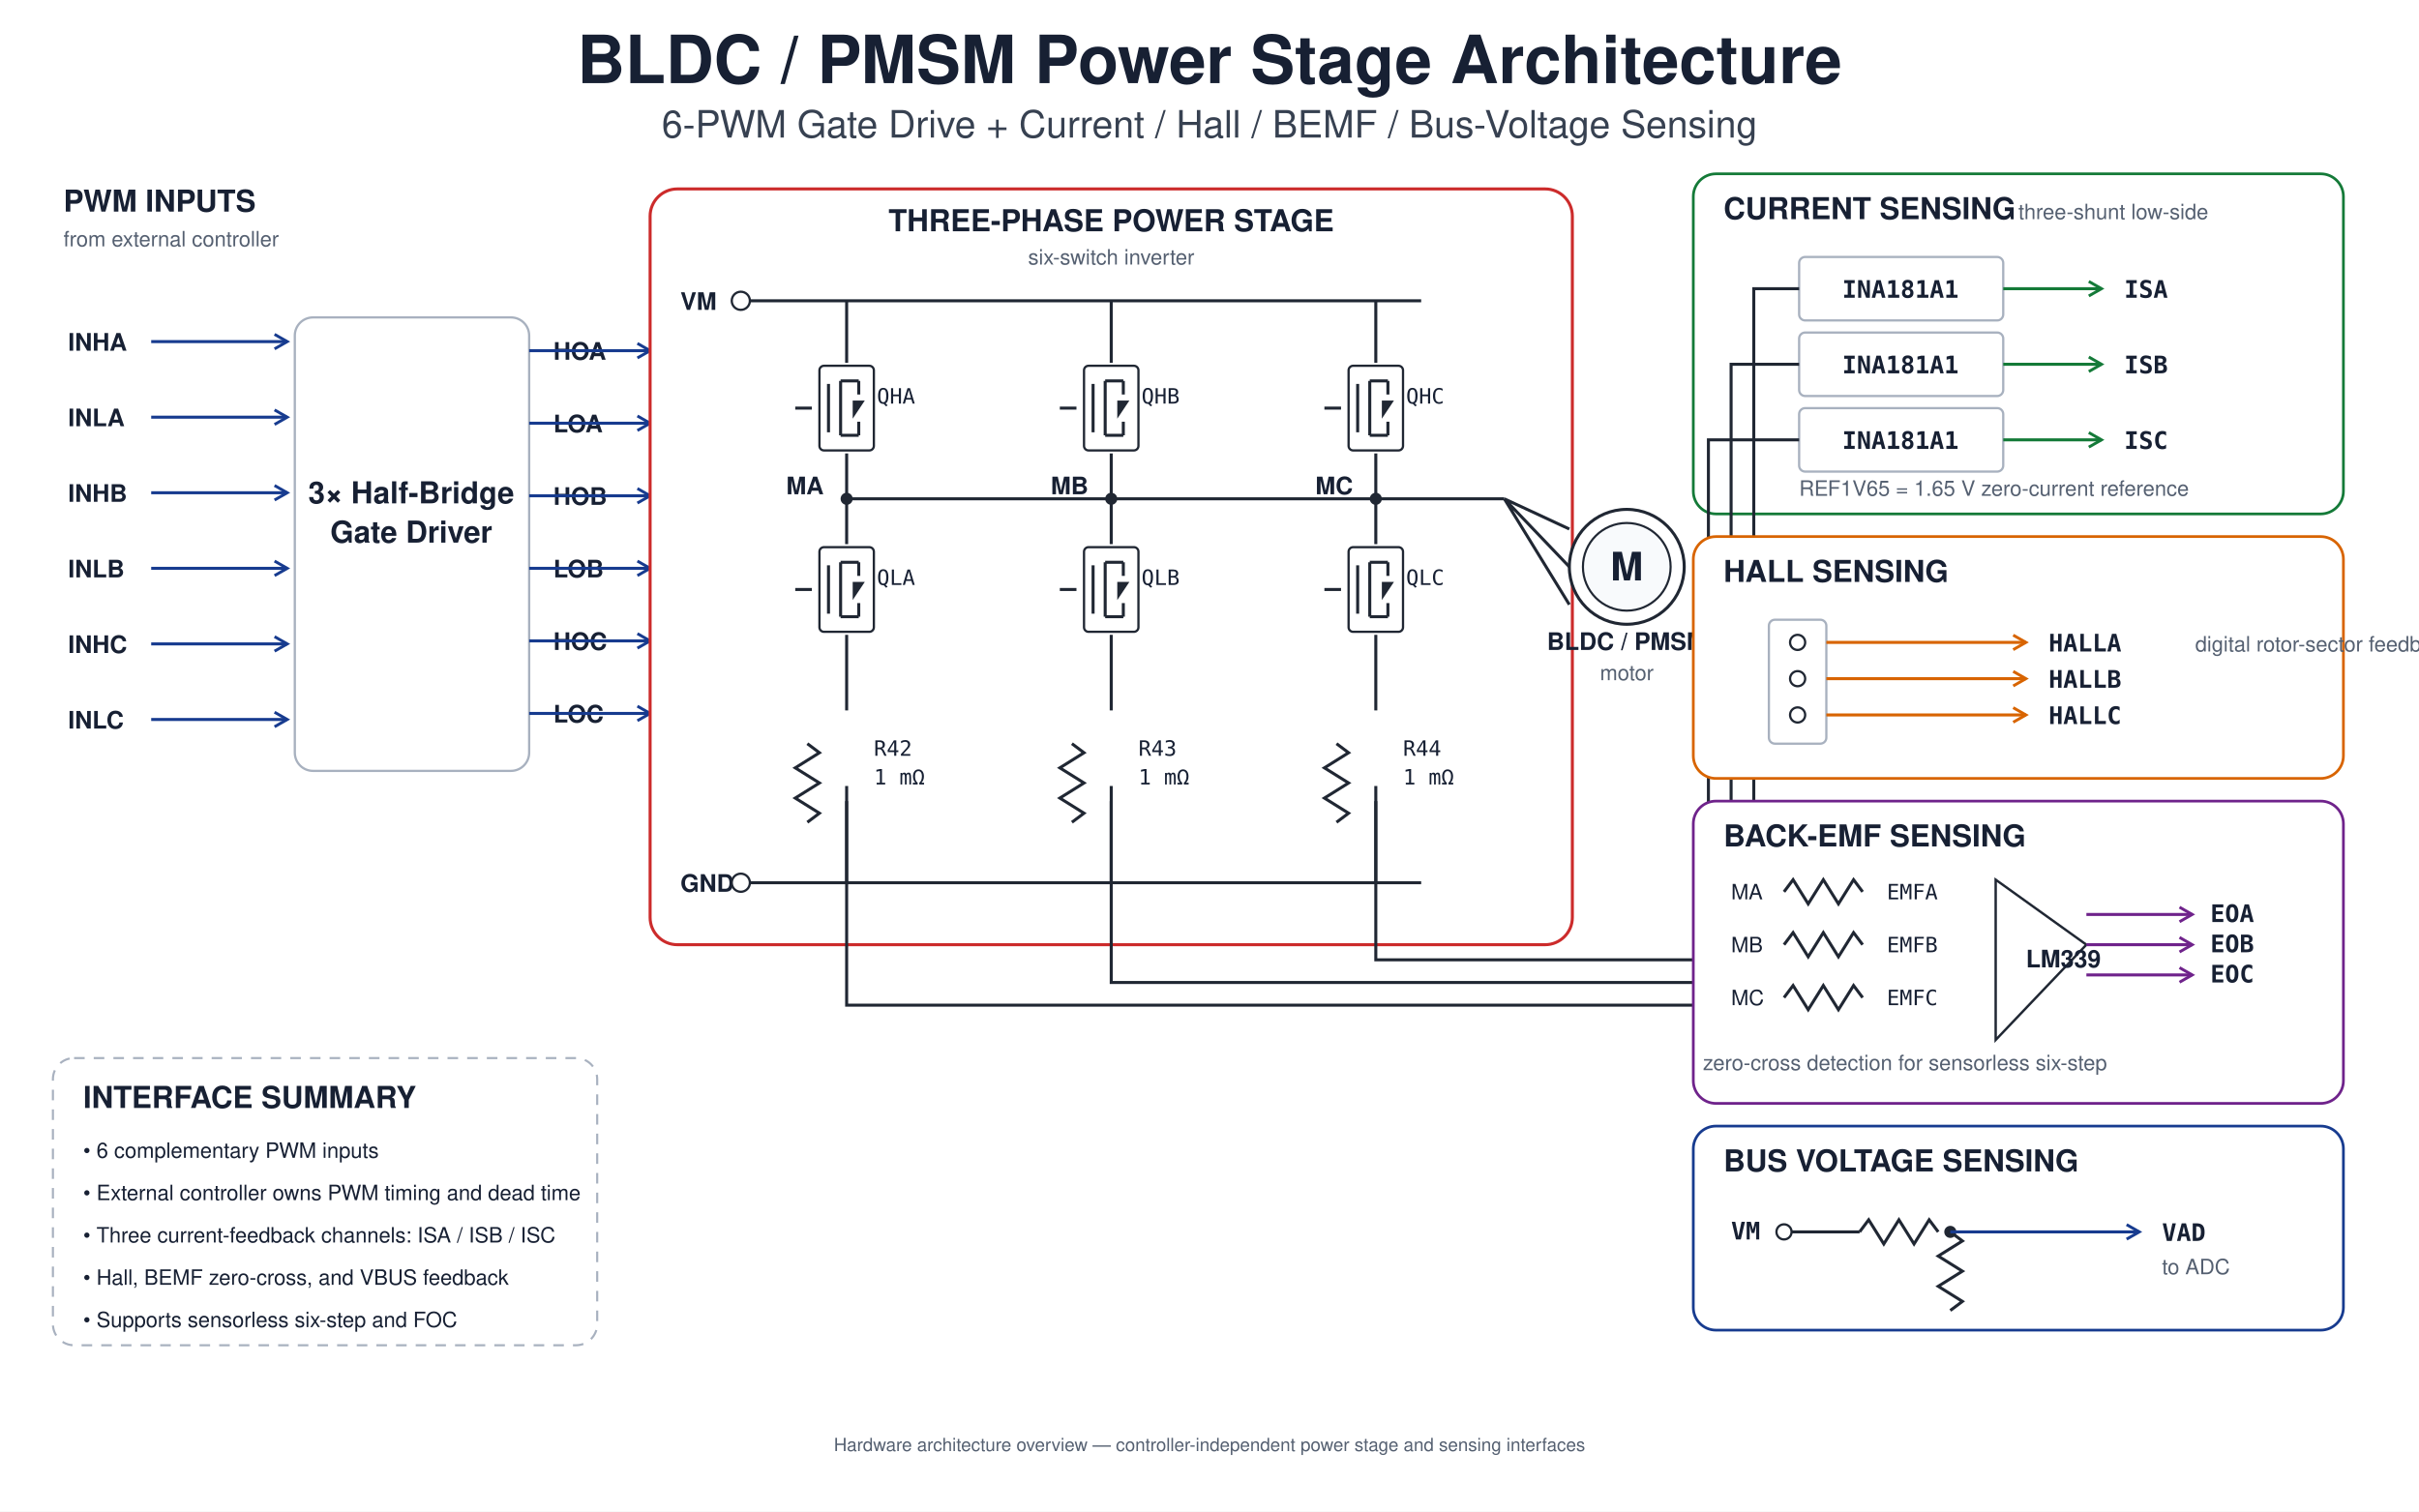
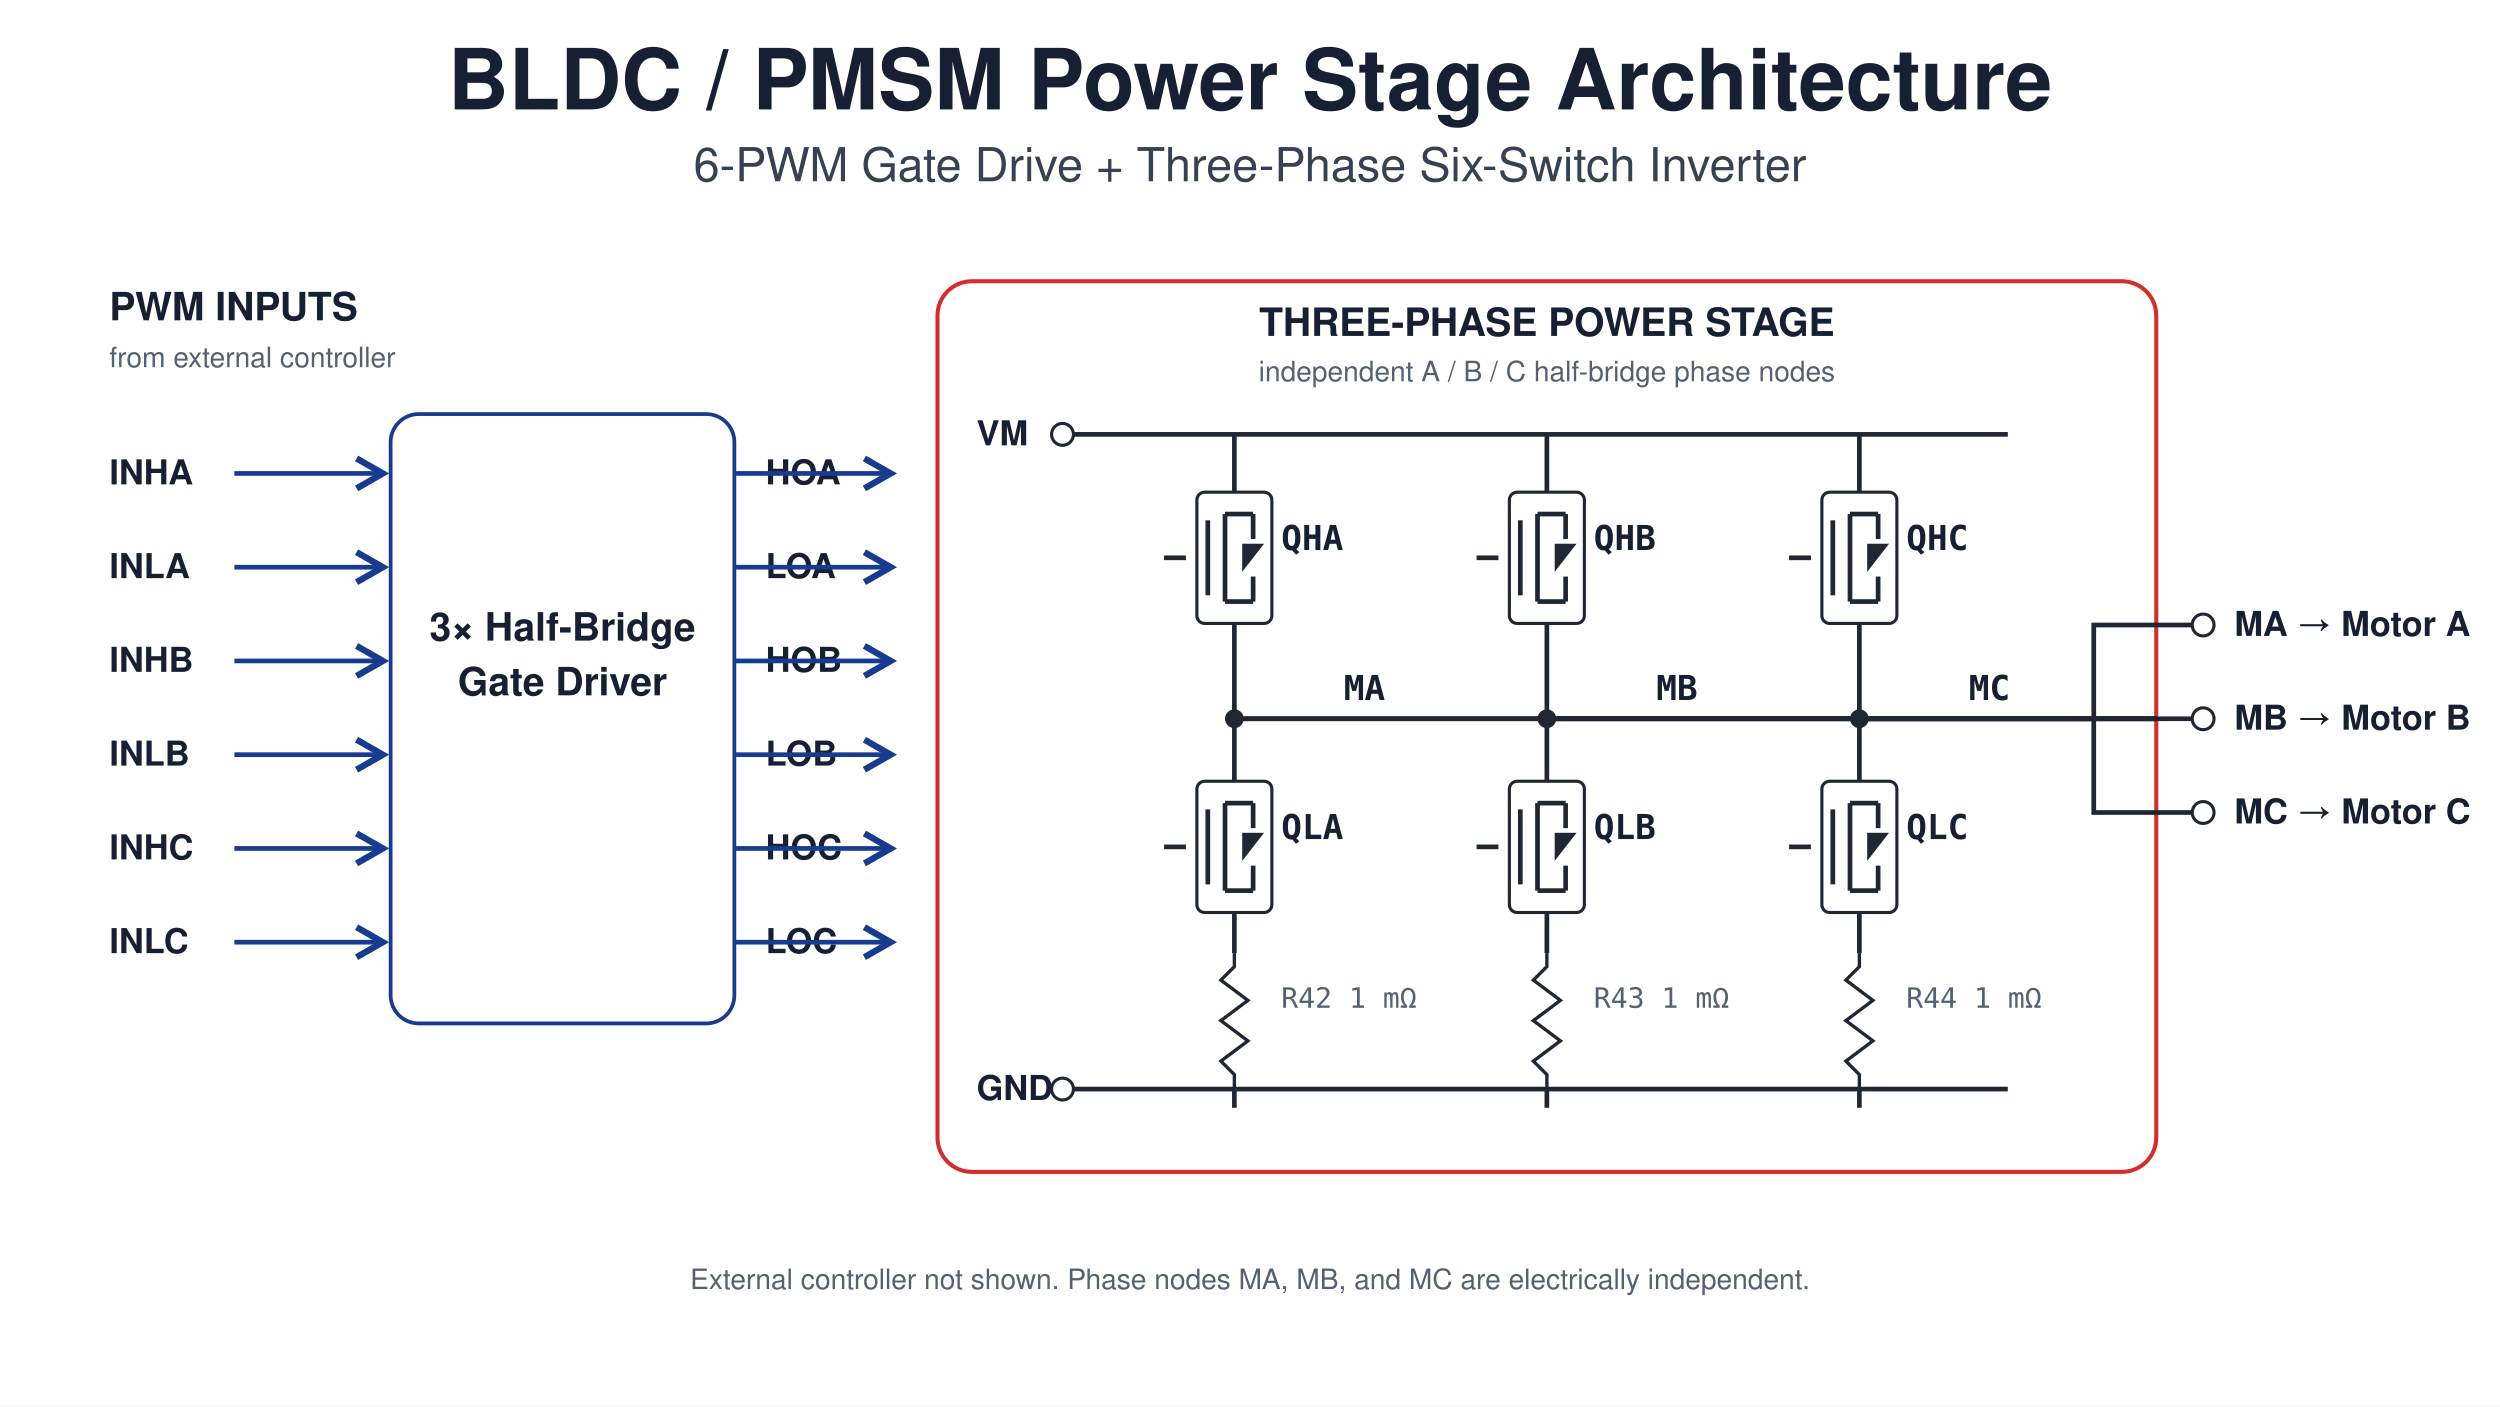
- <svg xmlns="http://www.w3.org/2000/svg" width="1600" height="1000" viewBox="0 0 1600 1000" role="img" aria-labelledby="title desc">
-   <rect width="1600" height="1000" fill="#ffffff" />
+ <svg xmlns="http://www.w3.org/2000/svg" width="1600" height="900" viewBox="0 0 1600 900" role="img" aria-labelledby="title desc">
+   <rect width="1600" height="900" fill="#fff" />
  <style>
- text{font-family:-apple-system,BlinkMacSystemFont,"Segoe UI",Helvetica,Arial,sans-serif;fill:#172033}.title{font-size:44px;font-weight:700}.subtitle{font-size:25px;fill:#374151}.section{font-size:20px;font-weight:700}.label{font-size:16px;font-weight:600}.small{font-size:14px}.tiny{font-size:12px}.muted{fill:#556071}.box{fill:#ffffff;stroke:#a8b1bf;stroke-width:1.5}.dash{fill:none;stroke:#a8b1bf;stroke-width:1.4;stroke-dasharray:7 6}.wire{fill:none;stroke:#202733;stroke-width:2}.sig{fill:none;stroke:#173b8f;stroke-width:2}.sense{fill:none;stroke:#147a38;stroke-width:2}.hall{fill:none;stroke:#d86400;stroke-width:2}.bemf{fill:none;stroke:#6f238b;stroke-width:2}.bus{fill:none;stroke:#173b8f;stroke-width:2}.node{fill:#202733}.term{fill:#fff;stroke:#202733;stroke-width:1.5}.mono{font-family:ui-monospace,SFMono-Regular,Menlo,Consolas,monospace}
+ text{font-family:-apple-system,BlinkMacSystemFont,"Segoe UI",Helvetica,Arial,sans-serif;fill:#172033}.title{font-size:54px;font-weight:700}.subtitle{font-size:30px;fill:#374151}.section{font-size:25px;font-weight:700}.label{font-size:22px;font-weight:600}.small{font-size:18px;fill:#556071}.mono{font-family:ui-monospace,SFMono-Regular,Menlo,Consolas,monospace}.wire{fill:none;stroke:#202733;stroke-width:3}.sig{fill:none;stroke:#173b8f;stroke-width:3}.box{fill:#fff;stroke:#173b8f;stroke-width:2.4}.powerbox{fill:#fff;stroke:#d72c2c;stroke-width:2.6}.node{fill:#202733}.term{fill:#fff;stroke:#202733;stroke-width:2}
</style>
  <defs>
-     <marker id="arrowBlue" viewBox="0 0 10 10" refX="8" refY="5" markerWidth="6" markerHeight="6" orient="auto">
-       <path d="M1 1L8 5L1 9" fill="none" stroke="#173b8f" stroke-width="1.6" />
+     <marker id="arrowBlue" viewBox="0 0 10 10" refX="8" refY="5" markerWidth="8" markerHeight="8" orient="auto">
+       <path d="M1 1L8 5L1 9" fill="none" stroke="#173b8f" stroke-width="1.7" />
    </marker>
-     <marker id="arrowGreen" viewBox="0 0 10 10" refX="8" refY="5" markerWidth="6" markerHeight="6" orient="auto">
-       <path d="M1 1L8 5L1 9" fill="none" stroke="#147a38" stroke-width="1.6" />
-     </marker>
-     <marker id="arrowOrange" viewBox="0 0 10 10" refX="8" refY="5" markerWidth="6" markerHeight="6" orient="auto">
-       <path d="M1 1L8 5L1 9" fill="none" stroke="#d86400" stroke-width="1.6" />
-     </marker>
-     <marker id="arrowPurple" viewBox="0 0 10 10" refX="8" refY="5" markerWidth="6" markerHeight="6" orient="auto">
-       <path d="M1 1L8 5L1 9" fill="none" stroke="#6f238b" stroke-width="1.6" />
-     </marker>
-     <g id="mosfet">
-       <rect x="-18" y="-28" width="36" height="56" rx="3" fill="#fff" stroke="#202733" stroke-width="1.5" />
-       <path d="M-34 0h11M-12-16v32M-4-18v36M-4-18h12M-4 18h12" class="wire" />
-       <path d="M8-18v9M8 9v9" class="wire" />
-       <path d="M4 7l8-12h-8z" fill="#202733" />
+     <g id="fet">
+       <rect x="-24" y="-42" width="48" height="84" rx="5" fill="#fff" stroke="#202733" stroke-width="2" />
+       <path d="M-45 0h14M-17-24v48M-6-28v56M-6-28h18M-6 28h18" class="wire" />
+       <path d="M12-28v16M12 12v16" class="wire" />
+       <path d="M5 9l14-18H5z" fill="#202733" />
    </g>
-     <g id="resistor">
-       <path d="M0 0l6-8 10 16 10-16 10 16 10-16 6 8" class="wire" />
+     <g id="vshunt">
+       <path d="M0 0v12l-12 12 24 18-24 18 24 18-24 18 12 12v12" class="wire" />
    </g>
  </defs>
-   <text class="title" x="800" y="55" text-anchor="middle">BLDC / PMSM Power Stage Architecture</text>
-   <text class="subtitle" x="800" y="91" text-anchor="middle">6-PWM Gate Drive + Current / Hall / BEMF / Bus-Voltage Sensing</text>
-   <text class="section" x="42" y="140" fill="#173b8f">PWM INPUTS</text>
-   <text class="small muted" x="42" y="163">from external controller</text>
-   <rect class="box" x="195" y="210" width="155" height="300" rx="12" stroke="#173b8f" />
-   <text class="section" x="272" y="333" text-anchor="middle" fill="#173b8f">3× Half-Bridge</text>
-   <text class="section" x="272" y="359" text-anchor="middle" fill="#173b8f">Gate Driver</text>
+   <text class="title" x="800" y="70" text-anchor="middle">BLDC / PMSM Power Stage Architecture</text>
+   <text class="subtitle" x="800" y="116" text-anchor="middle">6-PWM Gate Drive + Three-Phase Six-Switch Inverter</text>
+   <text class="section" x="70" y="205" fill="#173b8f">PWM INPUTS</text>
+   <text class="small" x="70" y="235">from external controller</text>
  <g class="label mono">
-     <text x="45" y="232">INHA</text>
-     <text x="45" y="282">INLA</text>
-     <text x="45" y="332">INHB</text>
-     <text x="45" y="382">INLB</text>
-     <text x="45" y="432">INHC</text>
-     <text x="45" y="482">INLC</text>
+     <text x="70" y="310">INHA</text>
+     <text x="70" y="370">INLA</text>
+     <text x="70" y="430">INHB</text>
+     <text x="70" y="490">INLB</text>
+     <text x="70" y="550">INHC</text>
+     <text x="70" y="610">INLC</text>
  </g>
  <g class="sig" marker-end="url(#arrowBlue)">
-     <path d="M100 226H190" />
-     <path d="M100 276H190" />
-     <path d="M100 326H190" />
-     <path d="M100 376H190" />
-     <path d="M100 426H190" />
-     <path d="M100 476H190" />
+     <path d="M150 303H245" />
+     <path d="M150 363H245" />
+     <path d="M150 423H245" />
+     <path d="M150 483H245" />
+     <path d="M150 543H245" />
+     <path d="M150 603H245" />
  </g>
+   <rect class="box" x="250" y="265" width="220" height="390" rx="18" />
+   <text class="section" x="360" y="410" text-anchor="middle" fill="#173b8f">3× Half-Bridge</text>
+   <text class="section" x="360" y="445" text-anchor="middle" fill="#173b8f">Gate Driver</text>
  <g class="label mono" fill="#173b8f">
-     <text x="366" y="238">HOA</text>
-     <text x="366" y="286">LOA</text>
-     <text x="366" y="334">HOB</text>
-     <text x="366" y="382">LOB</text>
-     <text x="366" y="430">HOC</text>
-     <text x="366" y="478">LOC</text>
+     <text x="490" y="310">HOA</text>
+     <text x="490" y="370">LOA</text>
+     <text x="490" y="430">HOB</text>
+     <text x="490" y="490">LOB</text>
+     <text x="490" y="550">HOC</text>
+     <text x="490" y="610">LOC</text>
  </g>
  <g class="sig" marker-end="url(#arrowBlue)">
-     <path d="M350 232H430" />
-     <path d="M350 280H430" />
-     <path d="M350 328H430" />
-     <path d="M350 376H430" />
-     <path d="M350 424H430" />
-     <path d="M350 472H430" />
+     <path d="M470 303H570" />
+     <path d="M470 363H570" />
+     <path d="M470 423H570" />
+     <path d="M470 483H570" />
+     <path d="M470 543H570" />
+     <path d="M470 603H570" />
  </g>
-   <rect x="430" y="125" width="610" height="500" rx="18" fill="#fff" stroke="#cc2b2b" stroke-width="2" />
-   <text class="section" x="735" y="153" text-anchor="middle" fill="#cc2b2b">THREE-PHASE POWER STAGE</text>
-   <text class="small muted" x="735" y="175" text-anchor="middle">six-switch inverter</text>
-   <text class="label" x="450" y="205">VM</text>
-   <circle class="term" cx="490" cy="199" r="6" />
-   <path class="wire" d="M496 199H940" />
-   <text class="label" x="450" y="590">GND</text>
-   <circle class="term" cx="490" cy="584" r="6" />
-   <path class="wire" d="M496 584H940" />
-   <path class="wire" d="M560 199V240M560 300V360M560 420V470M560 530V584" />
-   <path class="wire" d="M735 199V240M735 300V360M735 420V470M735 530V584" />
-   <path class="wire" d="M910 199V240M910 300V360M910 420V470M910 530V584" />
-   <use href="#mosfet" transform="translate(560 270)" />
-   <use href="#mosfet" transform="translate(560 390)" />
-   <use href="#mosfet" transform="translate(735 270)" />
-   <use href="#mosfet" transform="translate(735 390)" />
-   <use href="#mosfet" transform="translate(910 270)" />
-   <use href="#mosfet" transform="translate(910 390)" />
-   <circle class="node" cx="560" cy="330" r="4" />
-   <circle class="node" cx="735" cy="330" r="4" />
-   <circle class="node" cx="910" cy="330" r="4" />
-   <path class="wire" d="M560 330H995M735 330H995M910 330H995" />
-   <text class="label" x="520" y="327">MA</text>
-   <text class="label" x="695" y="327">MB</text>
-   <text class="label" x="870" y="327">MC</text>
-   <text class="small mono" x="580" y="267">QHA</text>
-   <text class="small mono" x="580" y="387">QLA</text>
-   <text class="small mono" x="755" y="267">QHB</text>
-   <text class="small mono" x="755" y="387">QLB</text>
-   <text class="small mono" x="930" y="267">QHC</text>
-   <text class="small mono" x="930" y="387">QLC</text>
-   <use href="#resistor" transform="translate(534 492) rotate(90)" />
-   <use href="#resistor" transform="translate(709 492) rotate(90)" />
-   <use href="#resistor" transform="translate(884 492) rotate(90)" />
-   <text class="small mono" x="578" y="500">R42</text>
-   <text class="small mono" x="578" y="519">1 mΩ</text>
-   <text class="small mono" x="753" y="500">R43</text>
-   <text class="small mono" x="753" y="519">1 mΩ</text>
-   <text class="small mono" x="928" y="500">R44</text>
-   <text class="small mono" x="928" y="519">1 mΩ</text>
-   <path class="wire" d="M995 330L1038 350M995 330L1038 375M995 330L1038 400" />
-   <circle cx="1076" cy="375" r="38" fill="#fff" stroke="#202733" stroke-width="2" />
-   <circle cx="1076" cy="375" r="29" fill="#f8fafc" stroke="#202733" stroke-width="1.4" />
-   <text x="1076" y="384" text-anchor="middle" font-size="26" font-weight="700">M</text>
-   <text class="label" x="1076" y="430" text-anchor="middle">BLDC / PMSM</text>
-   <text class="small muted" x="1076" y="450" text-anchor="middle">motor</text>
-   <rect x="1120" y="115" width="430" height="225" rx="15" fill="#fff" stroke="#147a38" stroke-width="1.8" />
-   <text class="section" x="1140" y="145" fill="#147a38">CURRENT SENSING</text>
-   <text class="small muted" x="1335" y="145">three-shunt low-side</text>
-   <rect class="box" x="1190" y="170" width="135" height="42" rx="4" />
-   <rect class="box" x="1190" y="220" width="135" height="42" rx="4" />
-   <rect class="box" x="1190" y="270" width="135" height="42" rx="4" />
-   <text class="label mono" x="1257" y="197" text-anchor="middle">INA181A1</text>
-   <text class="label mono" x="1257" y="247" text-anchor="middle">INA181A1</text>
-   <text class="label mono" x="1257" y="297" text-anchor="middle">INA181A1</text>
-   <path class="sense" d="M1325 191H1390" marker-end="url(#arrowGreen)" />
-   <path class="sense" d="M1325 241H1390" marker-end="url(#arrowGreen)" />
-   <path class="sense" d="M1325 291H1390" marker-end="url(#arrowGreen)" />
-   <text class="label mono" x="1405" y="197" fill="#147a38">ISA</text>
-   <text class="label mono" x="1405" y="247" fill="#147a38">ISB</text>
-   <text class="label mono" x="1405" y="297" fill="#147a38">ISC</text>
-   <text class="small muted" x="1190" y="328">REF1V65 = 1.65 V zero-current reference</text>
-   <path class="wire" d="M560 520V665H1160V191H1190" />
-   <path class="wire" d="M735 520V650H1145V241H1190" />
-   <path class="wire" d="M910 520V635H1130V291H1190" />
-   <rect x="1120" y="355" width="430" height="160" rx="15" fill="#fff" stroke="#d86400" stroke-width="1.8" />
-   <text class="section" x="1140" y="385" fill="#d86400">HALL SENSING</text>
-   <rect class="box" x="1170" y="410" width="38" height="82" rx="4" />
-   <circle class="term" cx="1189" cy="425" r="5" />
-   <circle class="term" cx="1189" cy="449" r="5" />
-   <circle class="term" cx="1189" cy="473" r="5" />
-   <path class="hall" d="M1208 425H1340" marker-end="url(#arrowOrange)" />
-   <path class="hall" d="M1208 449H1340" marker-end="url(#arrowOrange)" />
-   <path class="hall" d="M1208 473H1340" marker-end="url(#arrowOrange)" />
-   <text class="label mono" x="1355" y="431" fill="#d86400">HALLA</text>
-   <text class="label mono" x="1355" y="455" fill="#d86400">HALLB</text>
-   <text class="label mono" x="1355" y="479" fill="#d86400">HALLC</text>
-   <text class="small muted" x="1452" y="431">digital rotor-sector feedback</text>
-   <rect x="1120" y="530" width="430" height="200" rx="15" fill="#fff" stroke="#6f238b" stroke-width="1.8" />
-   <text class="section" x="1140" y="560" fill="#6f238b">BACK-EMF SENSING</text>
-   <g class="small mono">
-     <text x="1145" y="595">MA</text>
-     <text x="1145" y="630">MB</text>
-     <text x="1145" y="665">MC</text>
+   <rect class="powerbox" x="600" y="180" width="780" height="570" rx="22" />
+   <text class="section" x="990" y="215" text-anchor="middle" fill="#d72c2c">THREE-PHASE POWER STAGE</text>
+   <text class="small" x="990" y="244" text-anchor="middle">independent A / B / C half-bridge phase nodes</text>
+   <text class="label" x="625" y="285">VM</text>
+   <circle class="term" cx="680" cy="278" r="7" />
+   <path class="wire" d="M687 278H1285" />
+   <text class="label" x="625" y="704">GND</text>
+   <circle class="term" cx="680" cy="697" r="7" />
+   <path class="wire" d="M687 697H1285" />
+   <path class="wire" d="M790 278V315M790 399V460M790 460V500M790 584V610" />
+   <use href="#fet" transform="translate(790 357)" />
+   <use href="#fet" transform="translate(790 542)" />
+   <circle class="node" cx="790" cy="460" r="6" />
+   <path class="wire" d="M790 460H1380" />
+   <text class="label mono" x="820" y="352">QHA</text>
+   <text class="label mono" x="820" y="537">QLA</text>
+   <text class="label mono" x="860" y="448">MA</text>
+   <use href="#vshunt" transform="translate(790 610) scale(.72)" />
+   <text class="small mono" x="820" y="645">R42  1 mΩ</text>
+   <path class="wire" d="M790 709V697" />
+   <path class="wire" d="M990 278V315M990 399V460M990 460V500M990 584V610" />
+   <use href="#fet" transform="translate(990 357)" />
+   <use href="#fet" transform="translate(990 542)" />
+   <circle class="node" cx="990" cy="460" r="6" />
+   <path class="wire" d="M990 460H1380" />
+   <text class="label mono" x="1020" y="352">QHB</text>
+   <text class="label mono" x="1020" y="537">QLB</text>
+   <text class="label mono" x="1060" y="448">MB</text>
+   <use href="#vshunt" transform="translate(990 610) scale(.72)" />
+   <text class="small mono" x="1020" y="645">R43  1 mΩ</text>
+   <path class="wire" d="M990 709V697" />
+   <path class="wire" d="M1190 278V315M1190 399V460M1190 460V500M1190 584V610" />
+   <use href="#fet" transform="translate(1190 357)" />
+   <use href="#fet" transform="translate(1190 542)" />
+   <circle class="node" cx="1190" cy="460" r="6" />
+   <path class="wire" d="M1190 460H1380" />
+   <text class="label mono" x="1220" y="352">QHC</text>
+   <text class="label mono" x="1220" y="537">QLC</text>
+   <text class="label mono" x="1260" y="448">MC</text>
+   <use href="#vshunt" transform="translate(1190 610) scale(.72)" />
+   <text class="small mono" x="1220" y="645">R44  1 mΩ</text>
+   <path class="wire" d="M1190 709V697" />
+   <circle class="term" cx="1410" cy="400" r="7" />
+   <circle class="term" cx="1410" cy="460" r="7" />
+   <circle class="term" cx="1410" cy="520" r="7" />
+   <path class="wire" d="M790 460H1340V400H1403" />
+   <path class="wire" d="M990 460H1403" />
+   <path class="wire" d="M1190 460H1340V520H1403" />
+   <g class="label mono">
+     <text x="1430" y="407">MA → Motor A</text>
+     <text x="1430" y="467">MB → Motor B</text>
+     <text x="1430" y="527">MC → Motor C</text>
  </g>
-   <g>
-     <use href="#resistor" transform="translate(1180 590)" />
-     <use href="#resistor" transform="translate(1180 625)" />
-     <use href="#resistor" transform="translate(1180 660)" />
-   </g>
-   <text class="small mono" x="1248" y="595">EMFA</text>
-   <text class="small mono" x="1248" y="630">EMFB</text>
-   <text class="small mono" x="1248" y="665">EMFC</text>
-   <path d="M1320 582L1380 625L1320 688Z" fill="#fff" stroke="#202733" stroke-width="1.6" />
-   <text class="label" x="1340" y="640">LM339</text>
-   <path class="bemf" d="M1380 605H1450" marker-end="url(#arrowPurple)" />
-   <path class="bemf" d="M1380 625H1450" marker-end="url(#arrowPurple)" />
-   <path class="bemf" d="M1380 645H1450" marker-end="url(#arrowPurple)" />
-   <text class="label mono" x="1462" y="610" fill="#6f238b">EOA</text>
-   <text class="label mono" x="1462" y="630" fill="#6f238b">EOB</text>
-   <text class="label mono" x="1462" y="650" fill="#6f238b">EOC</text>
-   <text class="small muted" x="1260" y="708" text-anchor="middle">zero-cross detection for sensorless six-step</text>
-   <rect x="1120" y="745" width="430" height="135" rx="15" fill="#fff" stroke="#173b8f" stroke-width="1.8" />
-   <text class="section" x="1140" y="775" fill="#173b8f">BUS VOLTAGE SENSING</text>
-   <text class="label mono" x="1145" y="820">VM</text>
-   <circle class="term" cx="1180" cy="815" r="5" />
-   <path class="wire" d="M1185 815H1230" />
-   <use href="#resistor" transform="translate(1230 815)" />
-   <circle class="node" cx="1290" cy="815" r="4" />
-   <use href="#resistor" transform="translate(1290 815) rotate(90)" />
-   <path class="bus" d="M1290 815H1415" marker-end="url(#arrowBlue)" />
-   <text class="label mono" x="1430" y="821" fill="#173b8f">VAD</text>
-   <text class="small muted" x="1430" y="843">to ADC</text>
-   <rect class="dash" x="35" y="700" width="360" height="190" rx="14" stroke="#173b8f" />
-   <text class="section" x="55" y="733" fill="#173b8f">INTERFACE SUMMARY</text>
-   <text class="small" x="55" y="766">• 6 complementary PWM inputs</text>
-   <text class="small" x="55" y="794">• External controller owns PWM timing and dead time</text>
-   <text class="small" x="55" y="822">• Three current-feedback channels: ISA / ISB / ISC</text>
-   <text class="small" x="55" y="850">• Hall, BEMF zero-cross, and VBUS feedback</text>
-   <text class="small" x="55" y="878">• Supports sensorless six-step and FOC</text>
-   <text class="tiny muted" x="800" y="960" text-anchor="middle">Hardware architecture overview — controller-independent power stage and sensing interfaces</text>
+   <text class="small" x="800" y="825" text-anchor="middle">External controller not shown. Phase nodes MA, MB, and MC are electrically independent.</text>
</svg>
